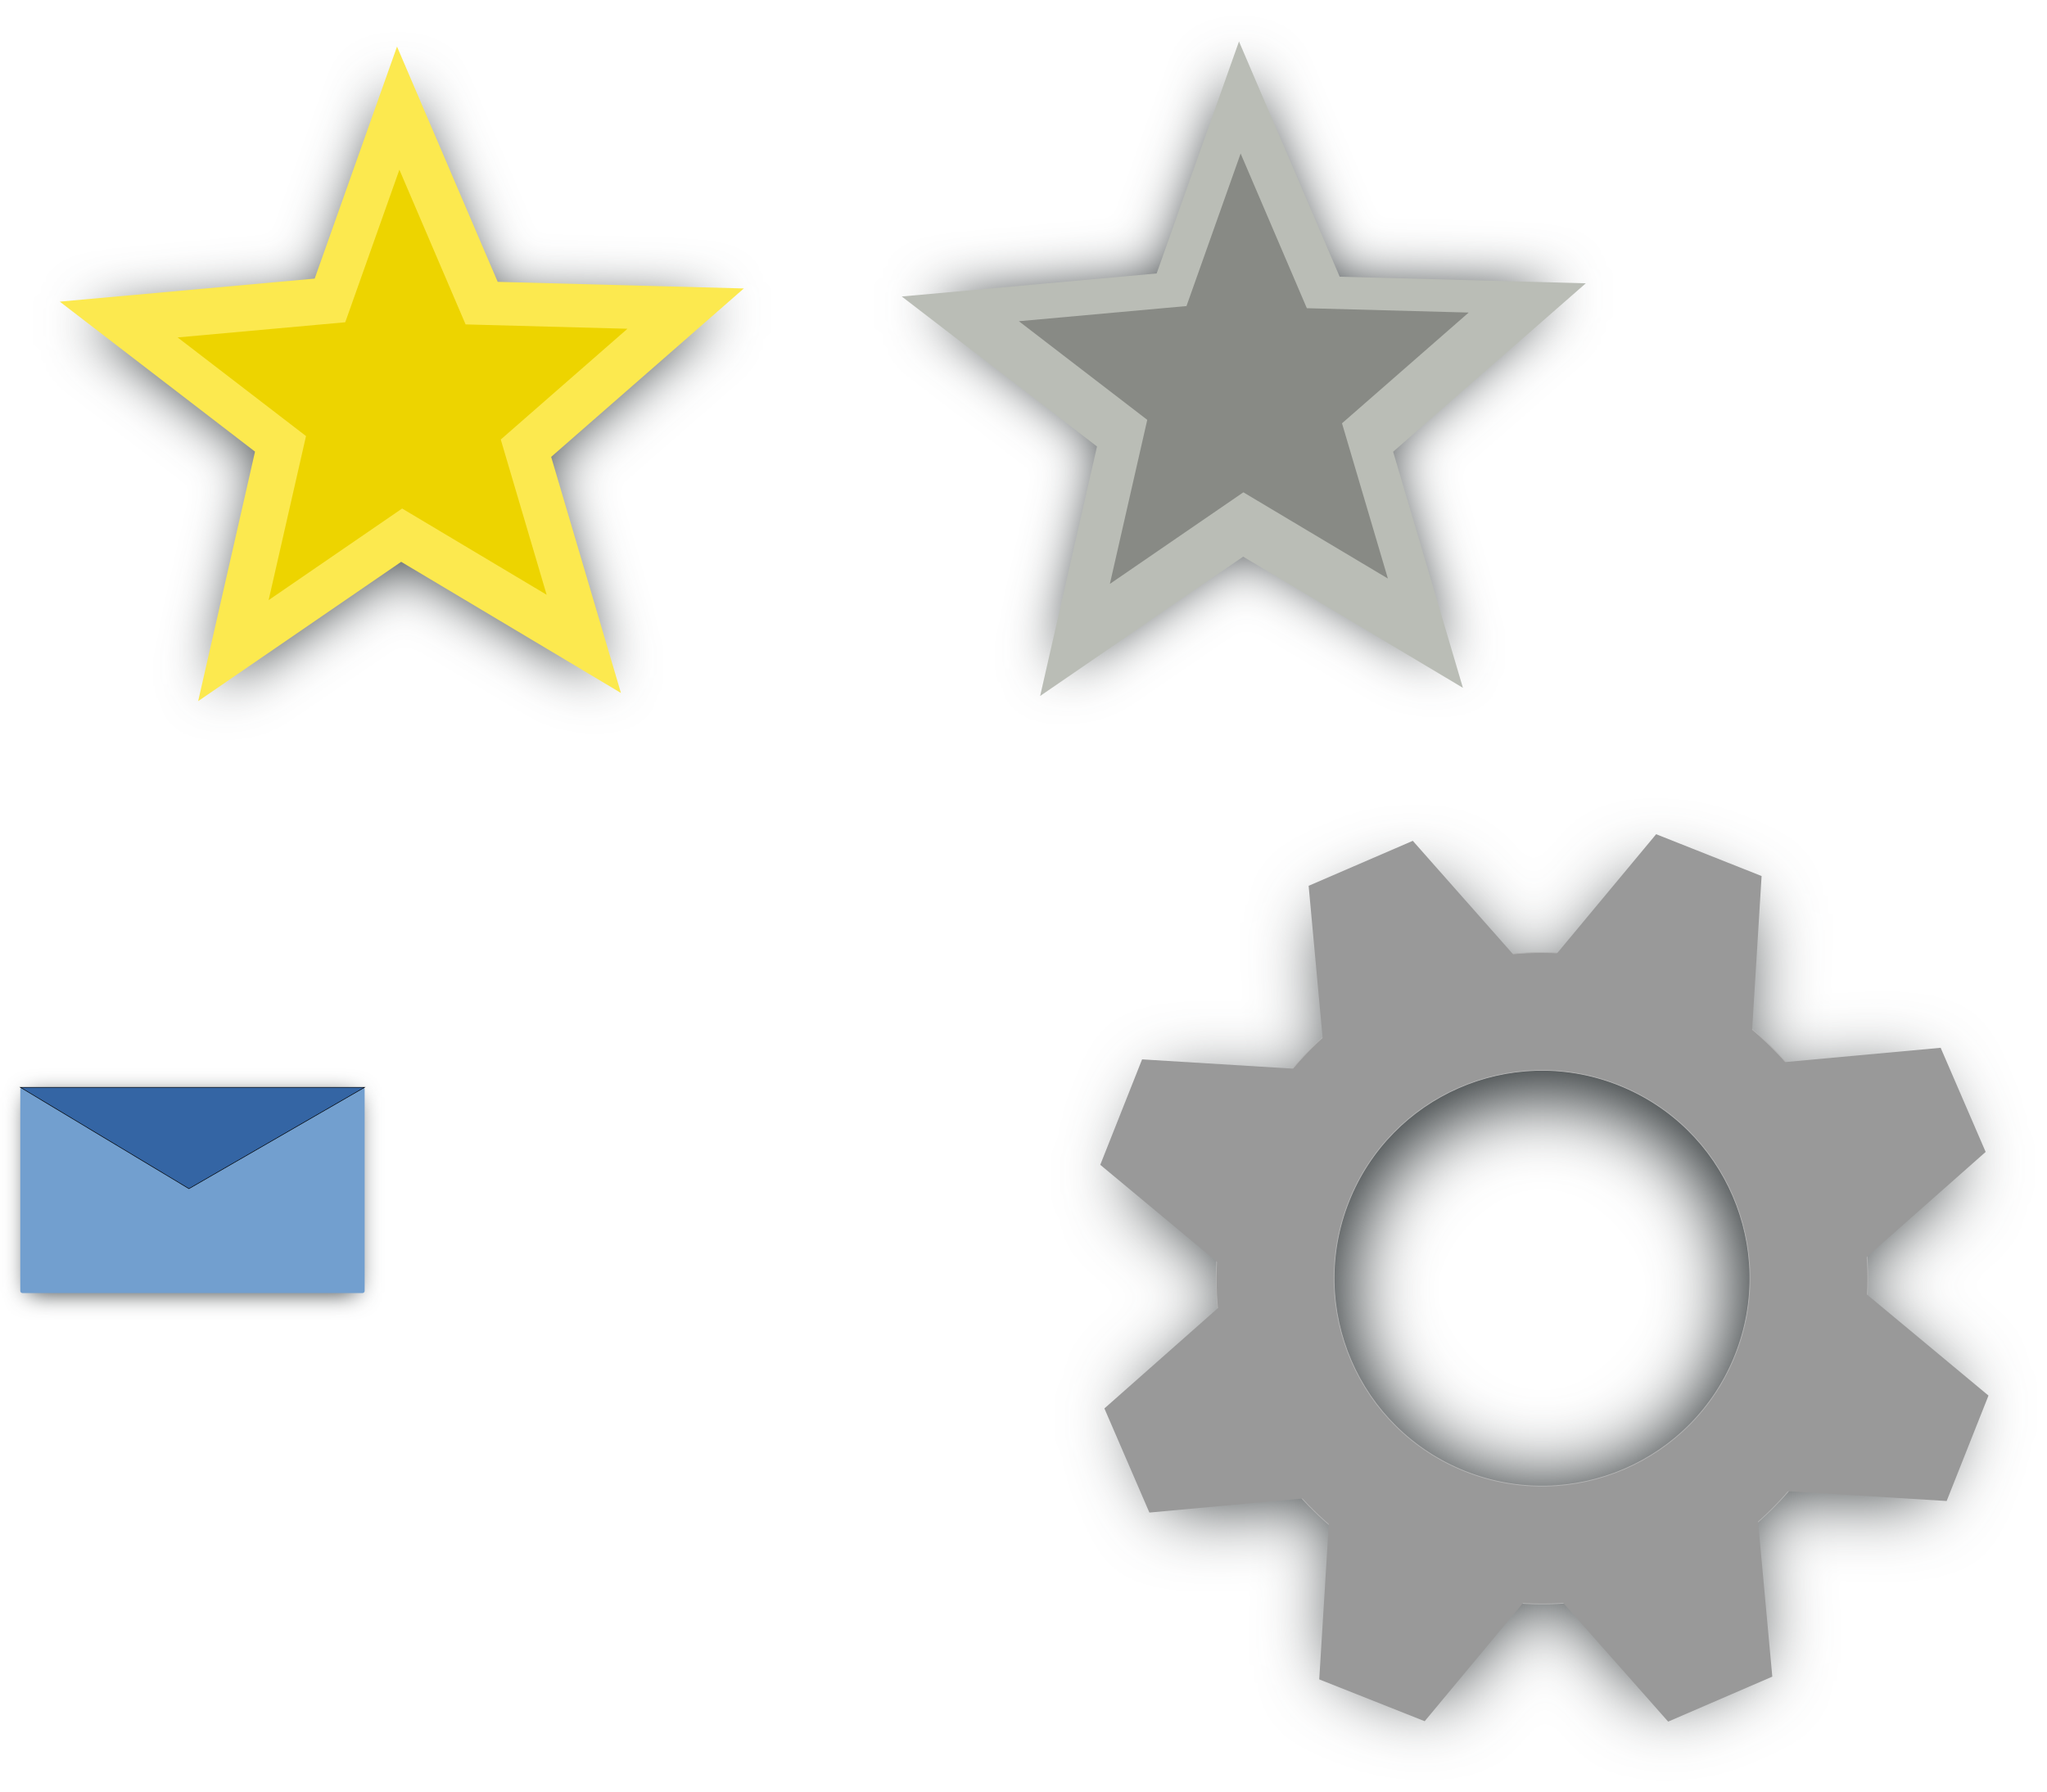
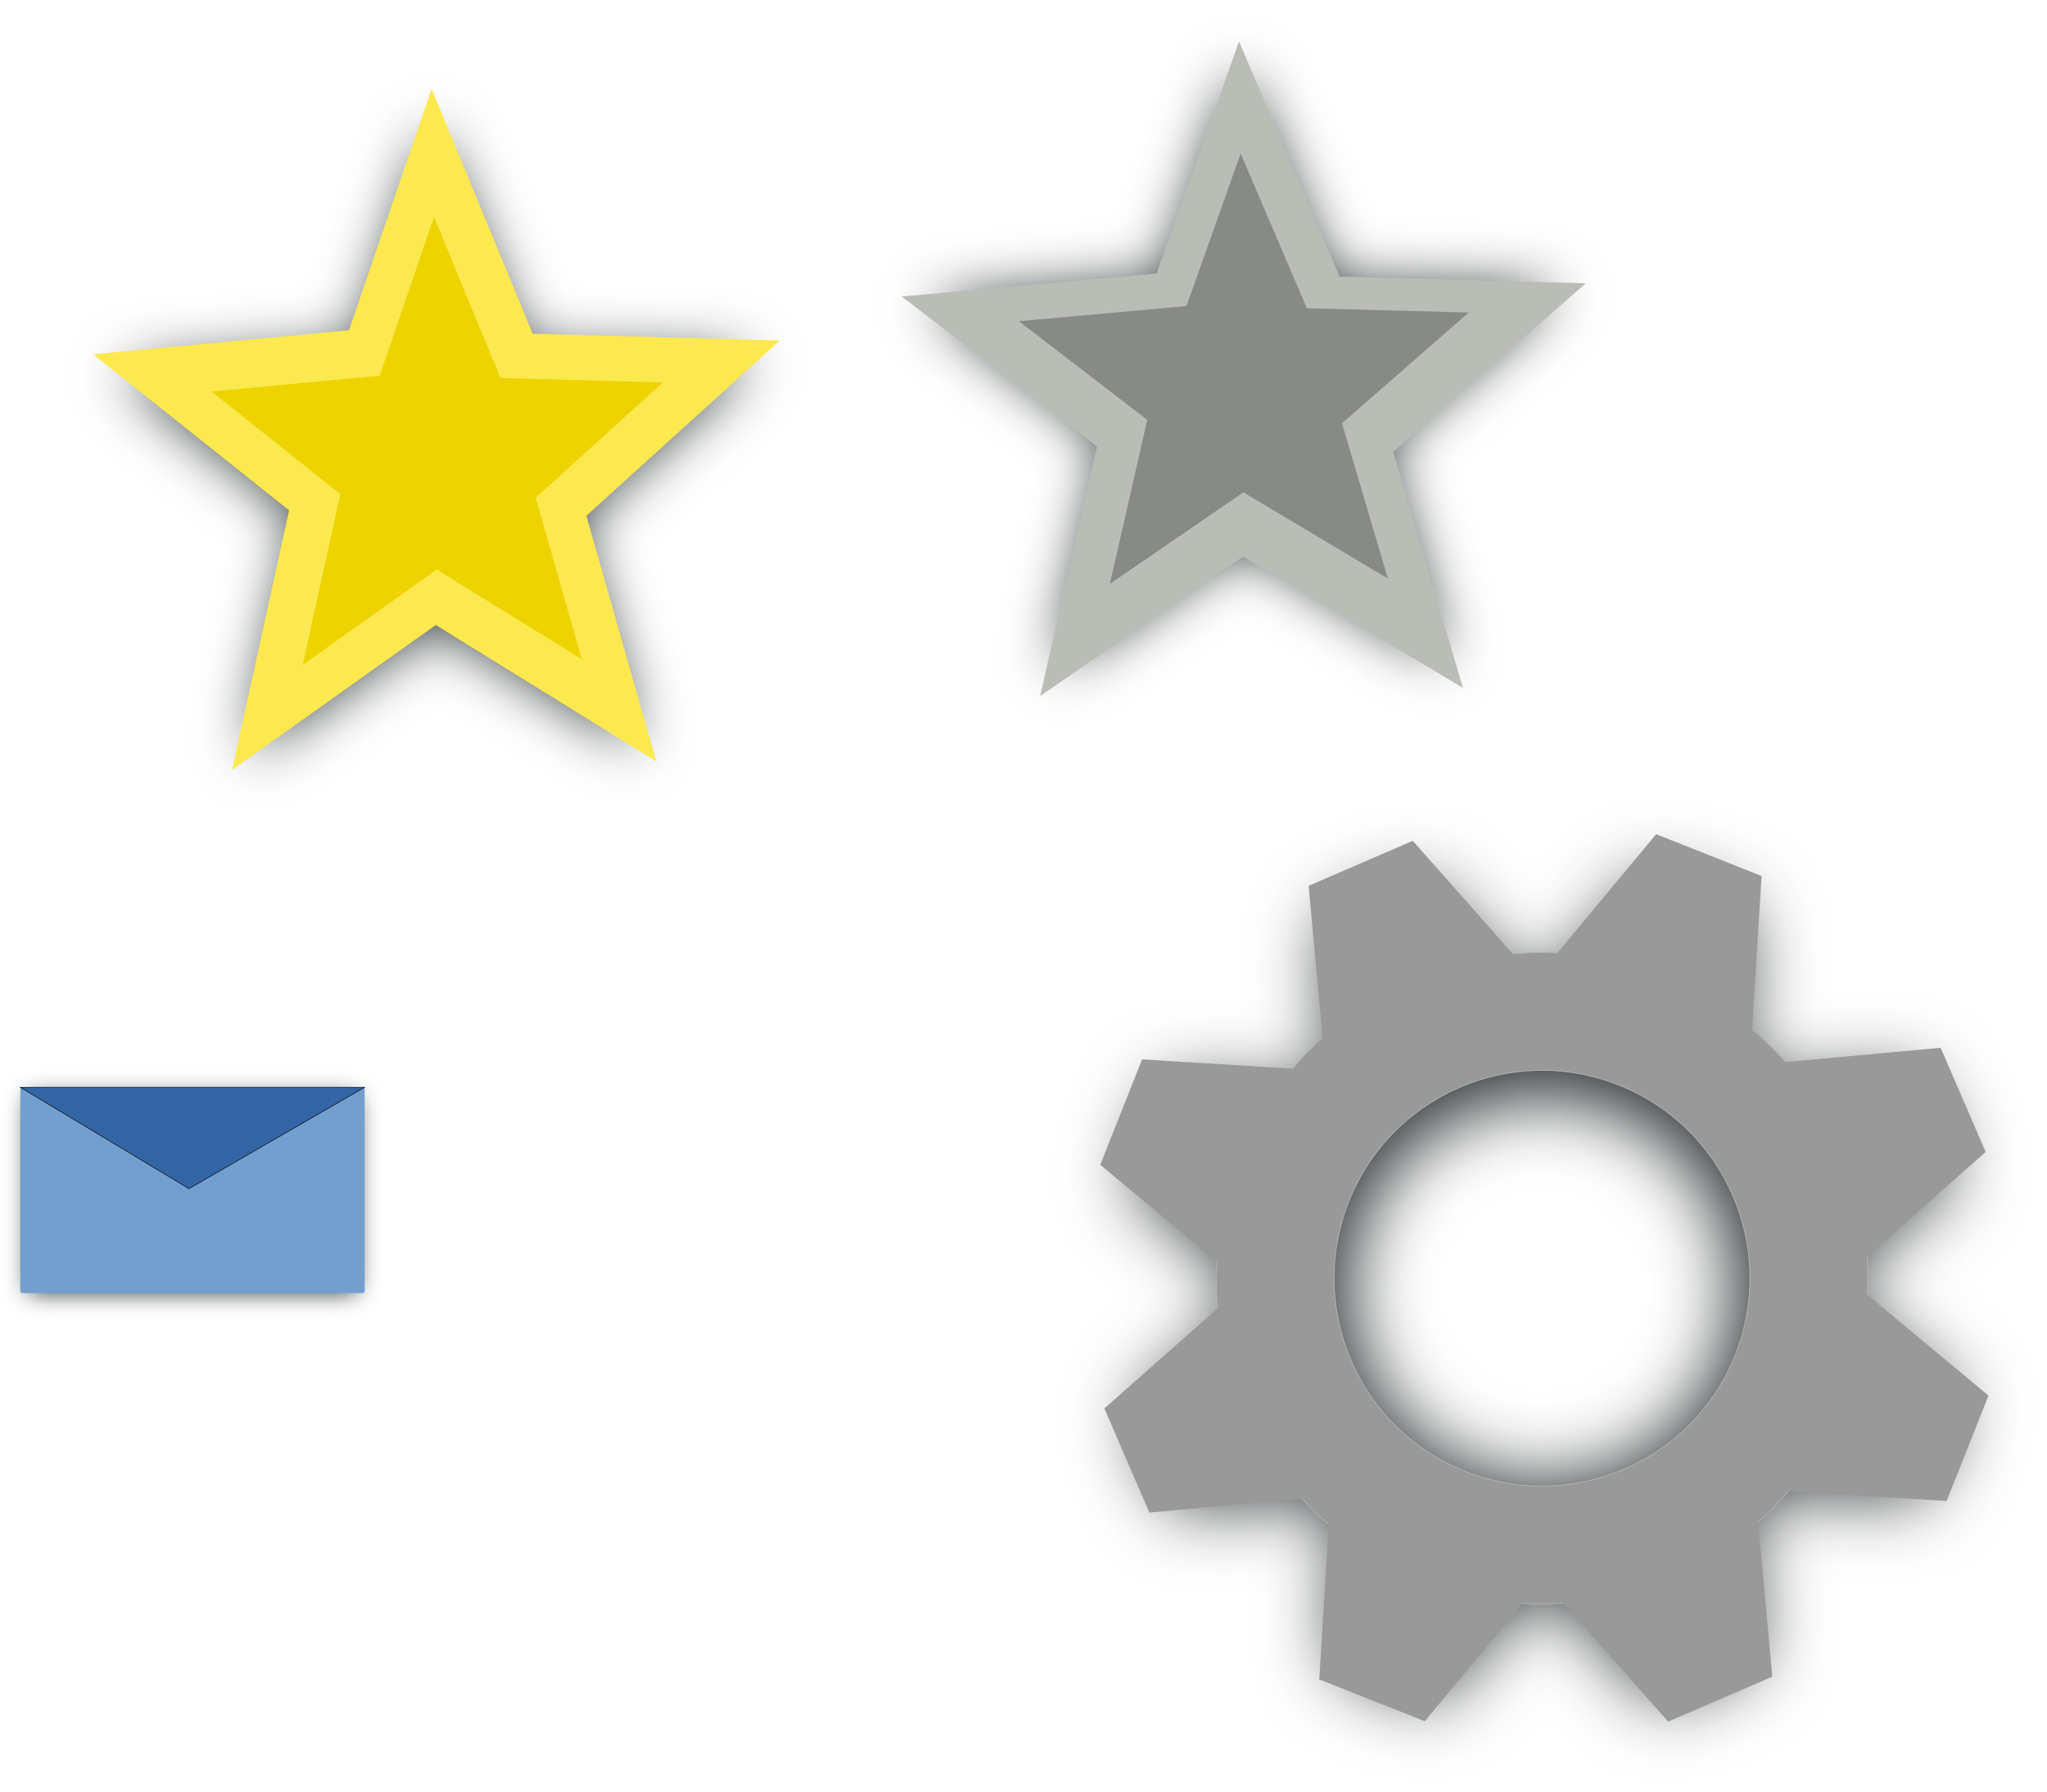
<svg xmlns="http://www.w3.org/2000/svg" width="1467.012" height="1284.279" id="svg2" version="1.1">
  <defs id="defs4">
    <filter id="filter3765" x="-0.106" width="1.211" y="-0.11" height="1.221" color-interpolation-filters="sRGB">
      <feGaussianBlur stdDeviation="21.587" id="feGaussianBlur3767" />
    </filter>
    <filter id="filter3832" x="-0.086" width="1.173" y="-0.144" height="1.289" color-interpolation-filters="sRGB">
      <feGaussianBlur stdDeviation="21.702" id="feGaussianBlur3834" />
    </filter>
    <filter id="filter4002" x="-0.108" width="1.216" y="-0.108" height="1.216" color-interpolation-filters="sRGB">
      <feGaussianBlur stdDeviation="62.39" id="feGaussianBlur4004" />
    </filter>
  </defs>
  <g id="layer1" transform="translate(873.5676,-959.8215)">
    <rect rx="3.813" y="1818.437" x="24.088" height="360.821" width="603.715" id="rect3050" style="fill:#2e3436;fill-opacity:1;fill-rule:nonzero;stroke:none;filter:url(#filter3832)" transform="matrix(0.3897084,0,0,0.3897084,-862.6569,1037.104)" />
    <path transform="matrix(0.9228351,0,0,0.9228351,660.6046,894.3909)" d="M 488.937,754.519 331.444,660.511 185.953,760.359 226.692,581.524 86.772,474.009 269.443,457.491 328.458,291.195 400.616,459.821 577.01,464.56 438.935,585.294 z" id="path2991" style="fill:#2e3436;fill-opacity:1;fill-rule:nonzero;stroke:none;filter:url(#filter3765)" />
    <path style="fill:#2e3436;fill-opacity:1;fill-rule:nonzero;stroke:none;filter:url(#filter3765)" id="path3052" d="M 488.937,754.519 331.444,660.511 185.953,760.359 226.692,581.524 86.772,474.009 269.443,457.491 328.458,291.195 400.616,459.821 577.01,464.56 438.935,585.294 z" transform="matrix(0.9228351,0,0,0.9228351,-288.4728,738.9065)" />
    <path style="fill:#babdb6;fill-opacity:1;fill-rule:nonzero;stroke:none" id="path2987" d="M 488.937,754.519 331.444,660.511 185.953,760.359 226.692,581.524 86.772,474.009 269.443,457.491 328.458,291.195 400.616,459.821 577.01,464.56 438.935,585.294 z" transform="translate(-314.0831,698.335)" />
    <path transform="matrix(0.6575808,0,0,0.6575808,-200.4374,878.3712)" d="M 488.937,754.519 331.444,660.511 185.953,760.359 226.692,581.524 86.772,474.009 269.443,457.491 328.458,291.195 400.616,459.821 577.01,464.56 438.935,585.294 z" id="path2989" style="fill:#888a85;fill-opacity:1;fill-rule:nonzero;stroke:none" />
-     <g id="g3059" transform="translate(-9.231118,-42.46314)">
+     <g id="g3059" transform="matrix(1.003597,0,0,1.040521,17.65618,-54.12559)">
      <path transform="matrix(0.9228351,0,0,0.9228351,-882.5389,792.8486)" d="M 488.937,754.519 331.444,660.511 185.953,760.359 226.692,581.524 86.772,474.009 269.443,457.491 328.458,291.195 400.616,459.821 577.01,464.56 438.935,585.294 z" id="path3794" style="fill:#2e3436;fill-opacity:1;fill-rule:nonzero;stroke:none;filter:url(#filter3765)" />
      <path style="fill:#fce94f;fill-opacity:1;fill-rule:nonzero;stroke:none" id="path3796" d="M 488.937,754.519 331.444,660.511 185.953,760.359 226.692,581.524 86.772,474.009 269.443,457.491 328.458,291.195 400.616,459.821 577.01,464.56 438.935,585.294 z" transform="translate(-908.2677,744.4906)" />
      <path transform="matrix(0.6575808,0,0,0.6575808,-794.0963,932.4542)" d="M 488.937,754.519 331.444,660.511 185.953,760.359 226.692,581.524 86.772,474.009 269.443,457.491 328.458,291.195 400.616,459.821 577.01,464.56 438.935,585.294 z" id="path3798" style="fill:#edd400;fill-opacity:1;fill-rule:nonzero;stroke:none" />
    </g>
    <rect style="fill:#edd400;fill-opacity:1;fill-rule:nonzero;stroke:none" id="rect3007" width="414.622" height="70.613" x="-378.566" y="-128.12" rx="4" ry="0" />
    <rect ry="0" rx="1.31" transform="matrix(0,1,-1,0,0,0)" y="-35.789" x="-128.12" height="70.613" width="135.793" id="rect3011" style="fill:#edd400;fill-opacity:1;fill-rule:nonzero;stroke:none" />
    <path style="fill:#edd400;fill-opacity:1;fill-rule:nonzero;stroke:none" d="M -5.875,94.253 -75.182,5.673 l 151.331,0 z" id="path3013" />
    <rect ry="0" rx="4" y="-173.893" x="-60.734" height="70.613" width="414.622" id="rect3016" style="fill:#edd400;fill-opacity:1;fill-rule:nonzero;stroke:none" transform="scale(-1,-1)" />
    <rect style="fill:#edd400;fill-opacity:1;fill-rule:nonzero;stroke:none" id="rect3018" width="135.793" height="70.613" x="-173.893" y="-353.621" transform="matrix(0,-1,1,0,0,0)" rx="1.31" ry="0" />
    <path id="path3020" d="m -311.957,-48.48 69.307,88.58 -151.331,0 z" style="fill:#edd400;fill-opacity:1;fill-rule:nonzero;stroke:none" />
    <rect style="fill:#729fcf;fill-opacity:1;fill-rule:nonzero;stroke:none" id="rect3046" width="246.785" height="147.495" x="-859.026" y="1739.206" rx="1.559" />
    <path style="fill:#3465a4;stroke:#000000;stroke-width:0.39px;stroke-linecap:butt;stroke-linejoin:miter;stroke-opacity:1" d="m -859.026,1739.206 120.874,72.668 125.911,-72.668 z" id="path3048" />
    <g id="g4006" transform="translate(-1163.121,-642.4858)">
      <g style="fill:#2e3436;filter:url(#filter4002)" id="g3982" transform="matrix(0.4271918,0,0,0.4271918,1069.764,1637.861)">
        <path id="path3984" d="m 948.348,1608.154 c -261.087,-103.563 -556.711,24.119 -660.274,285.206 -103.563,261.087 24.148,556.722 285.235,660.285 261.087,103.563 556.693,-24.16 660.256,-285.246 103.563,-261.087 -24.131,-556.682 -285.217,-660.245 z m -71.753,169.451 c 1.305,0.498 2.62,1.039 3.922,1.556 166.65,66.103 248.145,254.756 182.042,421.406 -66.103,166.65 -254.768,248.174 -421.417,182.071 -166.65,-66.103 -248.163,-254.797 -182.059,-421.447 65.587,-165.348 251.833,-246.888 417.513,-183.586 z" style="fill:#2e3436;fill-opacity:1;stroke:#b4b4b4;stroke-width:1.2;stroke-miterlimit:4;stroke-opacity:1" />
        <path id="path3986" d="m 939.019,1387.413 164.68,65.322 -15.918,258.532 -314.388,-124.705 z" style="fill:#2e3436;fill-opacity:1;stroke:none" />
        <path style="fill:#2e3436;fill-opacity:1;stroke:none" d="m 1457.976,2264.14 -65.322,164.68 -258.532,-15.918 124.705,-314.388 z" id="path3988" />
        <path id="path3990" d="m 577.63,2772.726 -164.68,-65.322 15.918,-258.532 314.388,124.705 z" style="fill:#2e3436;fill-opacity:1;stroke:none" />
        <path style="fill:#2e3436;fill-opacity:1;stroke:none" d="m 71.028,1903.745 65.322,-164.68 258.532,15.918 -124.705,314.388 z" id="path3992" />
        <path style="fill:#2e3436;fill-opacity:1;stroke:none" d="m 396.396,1468.004 162.636,-70.257 171.554,194.065 -310.486,134.126 z" id="path3994" />
        <path id="path3996" d="m 1383.293,1720.986 70.256,162.636 -194.065,171.554 -134.126,-310.486 z" style="fill:#2e3436;fill-opacity:1;stroke:none" />
        <path style="fill:#2e3436;fill-opacity:1;stroke:none" d="M 1120.42,2703.109 957.784,2773.366 786.23,2579.3 1096.716,2445.174 z" id="path3998" />
        <path id="path4000" d="M 147.735,2446.869 77.479,2284.233 271.544,2112.678 405.67,2423.165 z" style="fill:#2e3436;fill-opacity:1;stroke:none" />
      </g>
      <g transform="matrix(0.4589608,0,0,0.4589608,1045.476,1563.507)" id="g3971">
        <path style="fill:#999999;fill-opacity:1;stroke:#b4b4b4;stroke-width:1.2;stroke-miterlimit:4;stroke-opacity:1" d="m 948.348,1608.154 c -261.087,-103.563 -556.711,24.119 -660.274,285.206 -103.563,261.087 24.148,556.722 285.235,660.285 261.087,103.563 556.693,-24.16 660.256,-285.246 103.563,-261.087 -24.131,-556.682 -285.217,-660.245 z m -71.753,169.451 c 1.305,0.498 2.62,1.039 3.922,1.556 166.65,66.103 248.145,254.756 182.042,421.406 -66.103,166.65 -254.768,248.174 -421.417,182.071 -166.65,-66.103 -248.163,-254.797 -182.059,-421.447 65.587,-165.348 251.833,-246.888 417.513,-183.586 z" id="path2985" />
        <path style="fill:#999999;fill-opacity:1;stroke:none" d="m 939.019,1387.413 164.68,65.322 -15.918,258.532 -314.388,-124.705 z" id="rect2987" />
        <path id="path3041" d="m 1457.976,2264.14 -65.322,164.68 -258.532,-15.918 124.705,-314.388 z" style="fill:#999999;fill-opacity:1;stroke:none" />
        <path style="fill:#999999;fill-opacity:1;stroke:none" d="m 577.63,2772.726 -164.68,-65.322 15.918,-258.532 314.388,124.705 z" id="path3815" />
        <path id="path3817" d="m 71.028,1903.745 65.322,-164.68 258.532,15.918 -124.705,314.388 z" style="fill:#999999;fill-opacity:1;stroke:none" />
        <path id="path3830" d="m 396.396,1468.004 162.636,-70.257 171.554,194.065 -310.486,134.126 z" style="fill:#999999;fill-opacity:1;stroke:none" />
        <path style="fill:#999999;fill-opacity:1;stroke:none" d="m 1383.293,1720.986 70.256,162.636 -194.065,171.554 -134.126,-310.486 z" id="path3832" />
        <path id="path3834" d="M 1120.42,2703.109 957.784,2773.366 786.23,2579.3 1096.716,2445.174 z" style="fill:#999999;fill-opacity:1;stroke:none" />
        <path style="fill:#999999;fill-opacity:1;stroke:none" d="M 147.735,2446.869 77.479,2284.233 271.544,2112.678 405.67,2423.165 z" id="path3836" />
      </g>
    </g>
  </g>
</svg>
